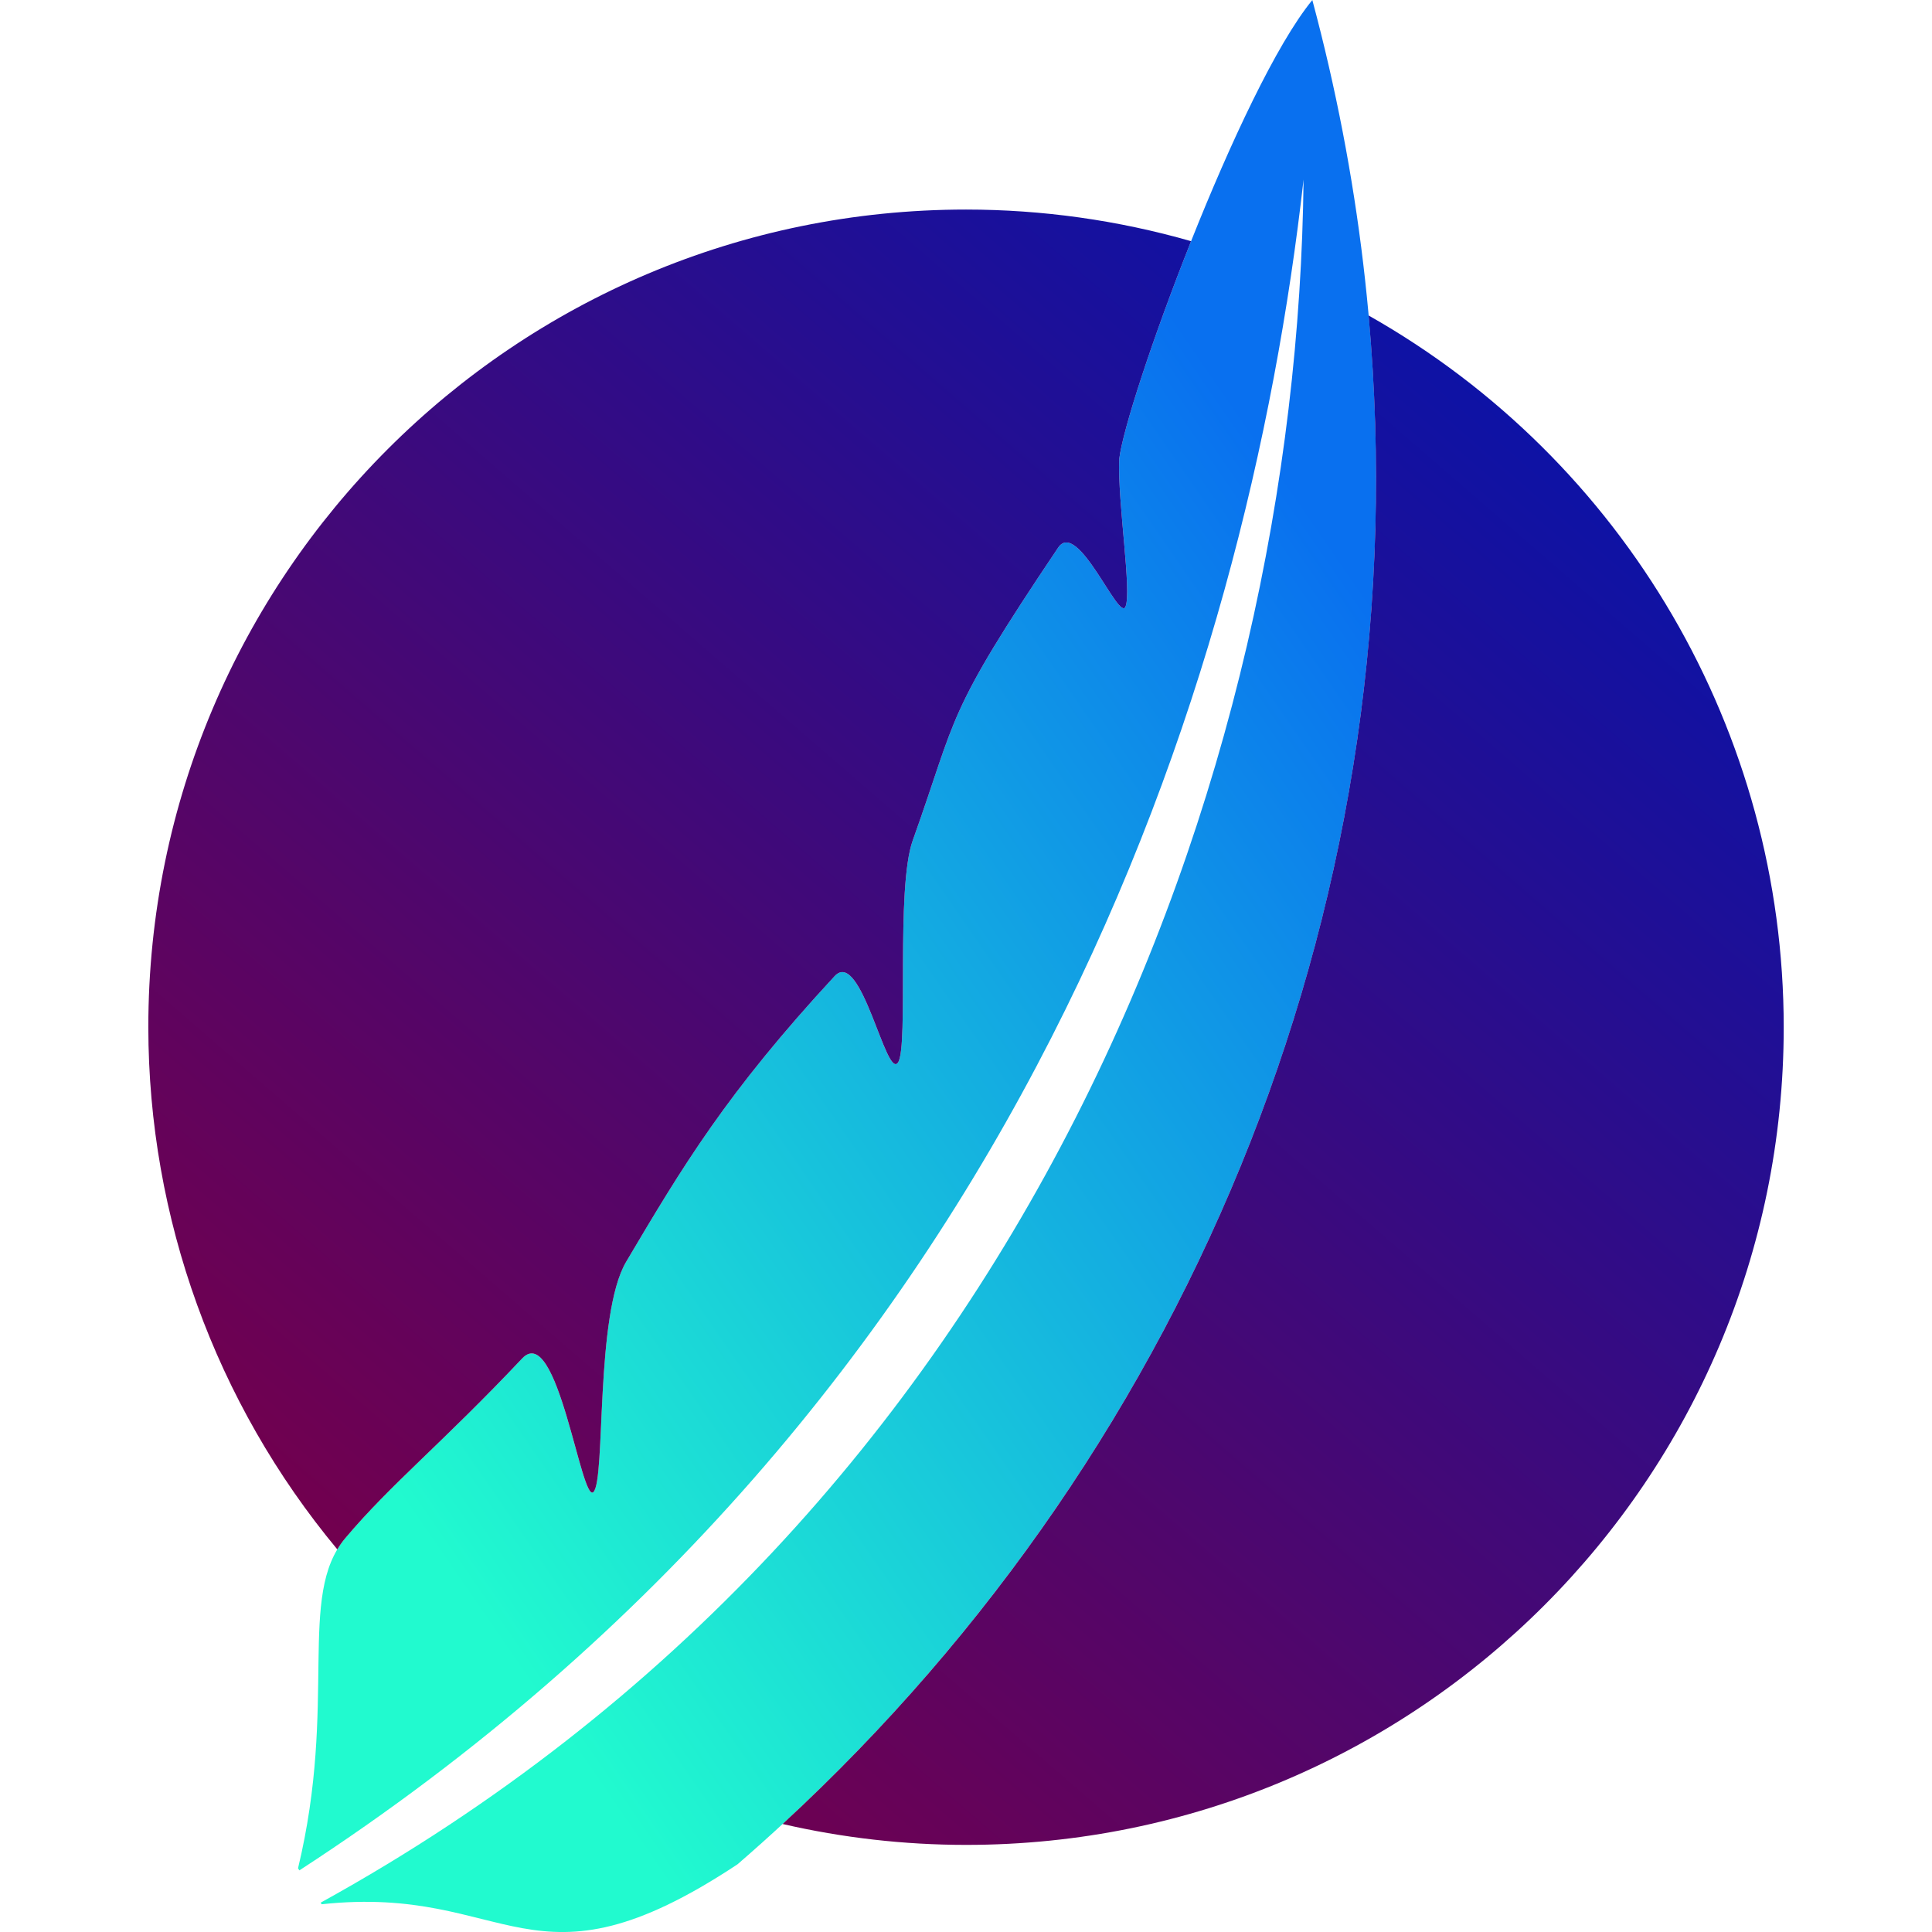
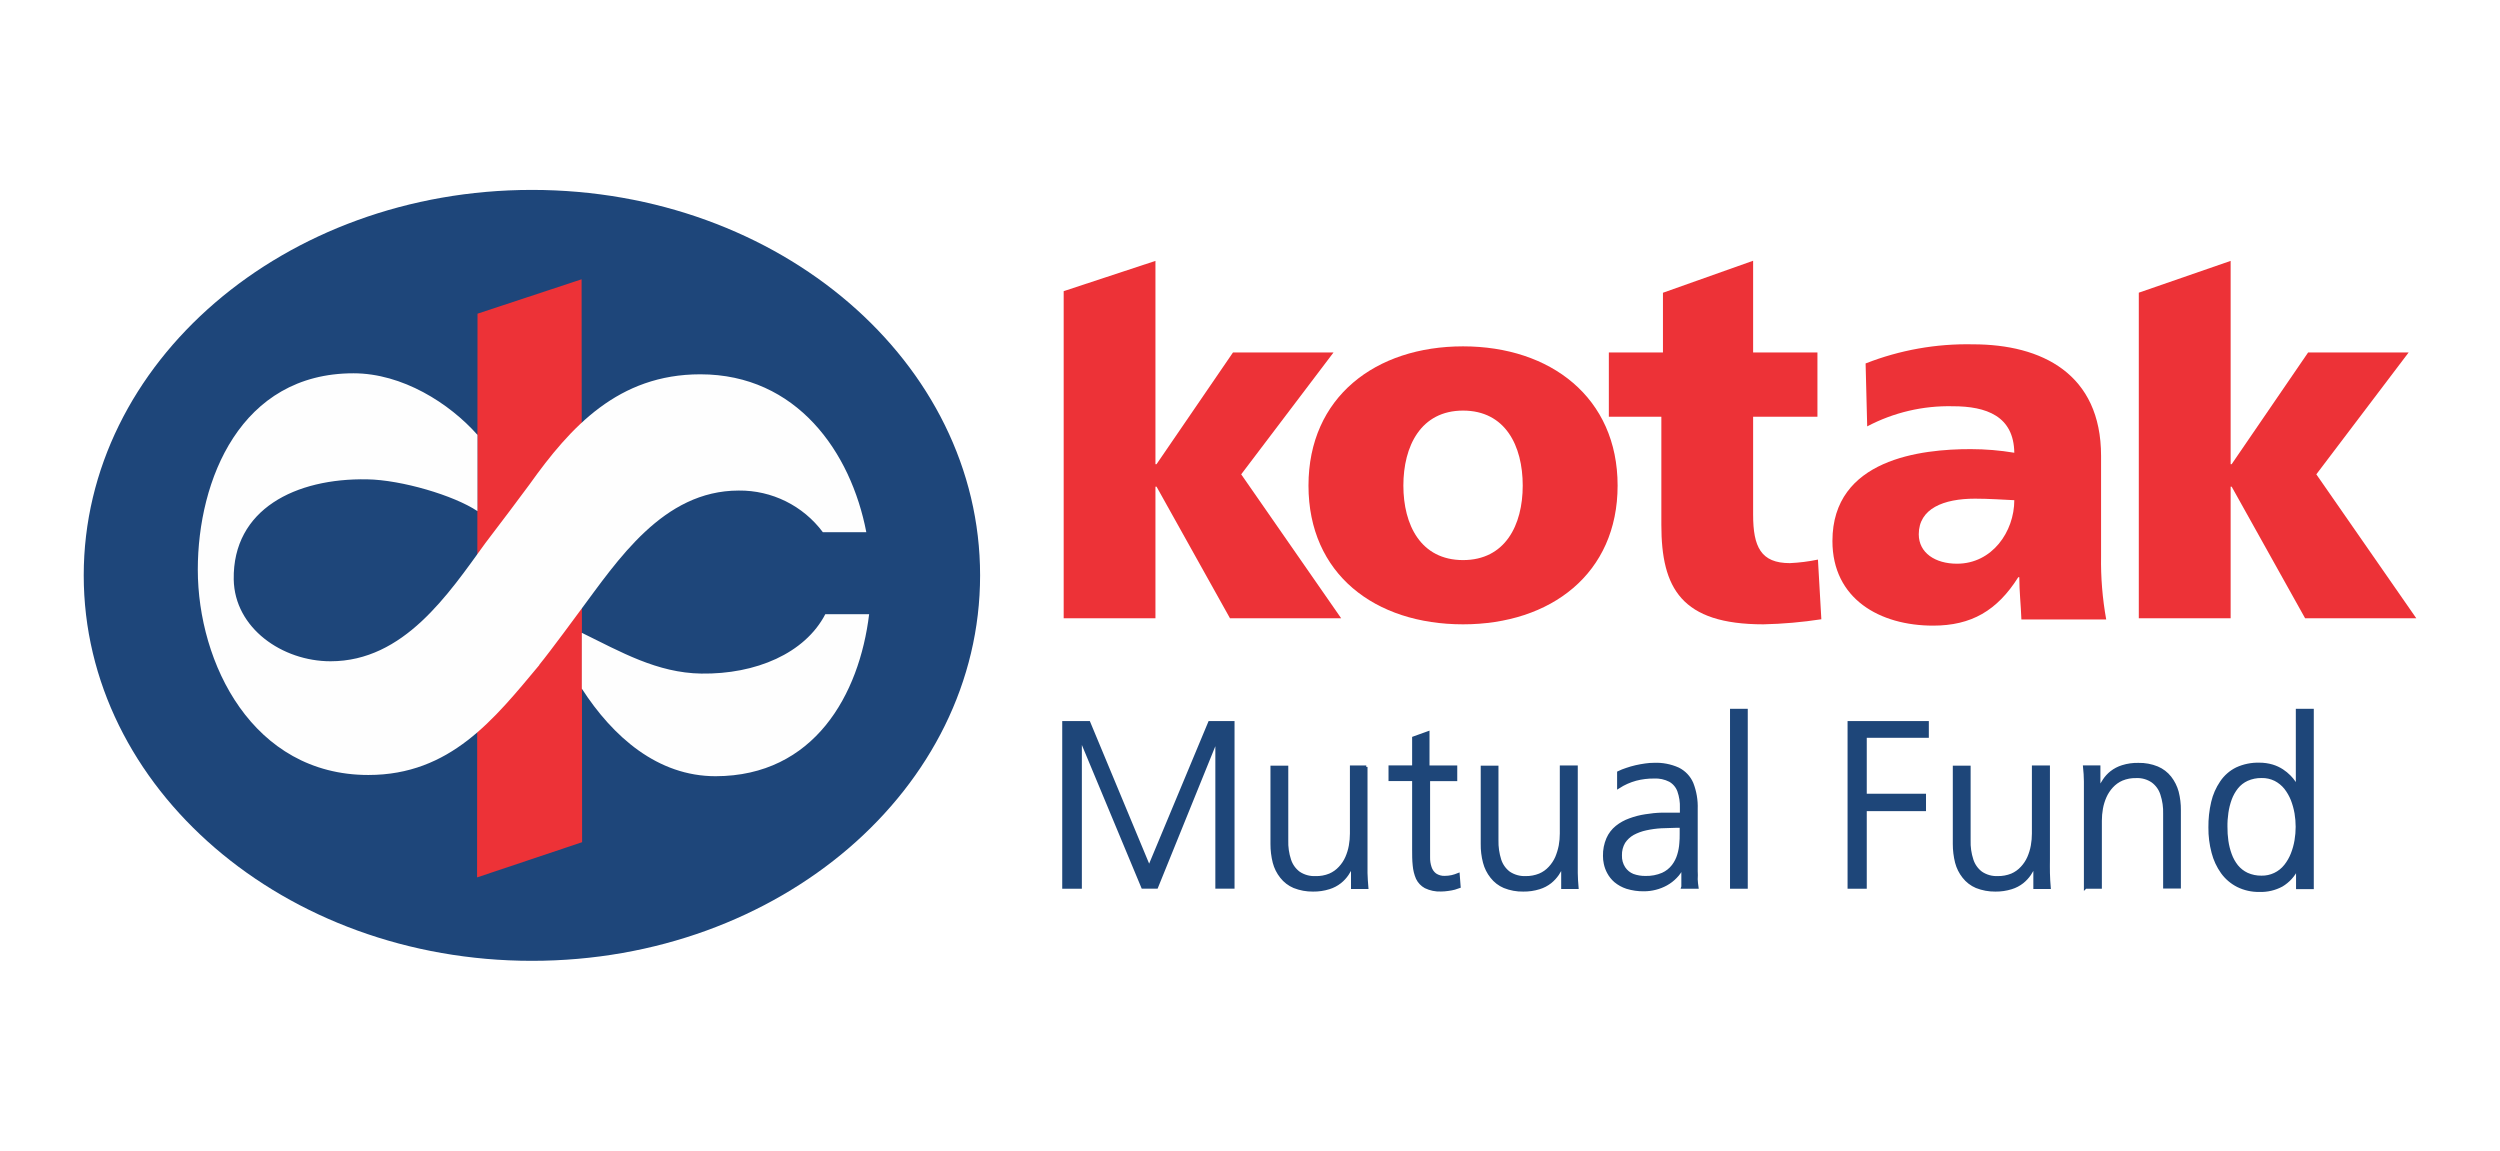
- <svg xmlns="http://www.w3.org/2000/svg" xmlns:xlink="http://www.w3.org/1999/xlink" width="512" height="512" version="1.1" viewBox="0 0 512 512">
+ <svg xmlns="http://www.w3.org/2000/svg" id="Layer_1" data-name="Layer 1" viewBox="0 0 345.17 158.88">
  <defs>
-     <linearGradient id="linearGradient22708">
-       <stop stop-color="#21facf" offset="0" />
-       <stop stop-color="#0970ef" offset="1" />
-     </linearGradient>
-     <linearGradient id="linearGradient6949" x1="68.454" x2="198.59" y1="246.73" y2="96.35" gradientTransform="translate(-5.754,-56.594)" gradientUnits="userSpaceOnUse">
-       <stop stop-color="#72004e" offset="0" />
-       <stop stop-color="#0015b1" offset="1" />
-     </linearGradient>
-     <linearGradient id="linearGradient22718" x1="56.735" x2="155.2" y1="246.96" y2="58.575" gradientUnits="userSpaceOnUse">
-       <stop stop-color="#4f00da" offset="0" />
-       <stop stop-color="#e5311b" offset="1" />
-     </linearGradient>
-     <linearGradient id="linearGradient23463" x1="68.454" x2="198.59" y1="246.73" y2="96.35" gradientUnits="userSpaceOnUse" xlink:href="#linearGradient22708" />
-     <linearGradient id="linearGradient903" x1="54.478" x2="192.1" y1="247.56" y2="9.809" gradientTransform="matrix(.87923 0 0 .87923 -9.551 48.787)" gradientUnits="userSpaceOnUse">
-       <stop stop-color="#dc180d" offset="0" />
-       <stop stop-color="#f96e20" offset=".5" />
-       <stop stop-color="#f4ce41" offset="1" />
-     </linearGradient>
-     <linearGradient id="linearGradient918" x1="39.468" x2="154.99" y1="204.22" y2="124.47" gradientUnits="userSpaceOnUse" xlink:href="#linearGradient22708" />
+     <style>
+   .cls-1{fill:#ED3237;}
+   .cls-2{fill:#1E4679;}
+   .cls-1,.cls-3,.cls-4{fill-rule:evenodd;}.cls-2{stroke:#1E4679;stroke-miterlimit:10;stroke-width:0.4px;}.cls-3{fill:#1e467a;}.cls-4{fill:#ed3237;}.cls-5{fill:#fefefe;}
+ </style>
  </defs>
-   <g transform="matrix(2.473 0 0 2.473 -4.8978 -4.8812)">
-     <path transform="translate(-5.5496,-57.412)" d="m148.16 59.393c-7.71 9.399-19.951 42.888-20.696 49.204-0.17 4.674 1.373 14.231 0.672 15.805-0.719 1.613-5.117-9.446-7.215-6.327-12.219 18.168-10.7 17.731-15.582 31.378-1.836 5.131-0.424 21.99-1.567 23.773-1.273 1.987-3.962-12.31-6.806-9.236-11.603 12.54-16.279 20.379-22.336 30.607-3.359 5.673-2.182 23.33-3.506 24.674-1.302 1.321-3.857-18.326-7.644-14.309-8.519 9.038-14.054 13.441-18.946 19.252-5.198 6.174-0.783 17.584-5.067 35.383l0.145 0.221c77.447-50.308 101.52-127.16 107.61-181.19-0.681 63.93-29.41 142.78-105.33 184.65l0.113 0.171c20.241-2.181 22.307 10.458 44.562-4.284 55.792-48.277 81.856-124.29 61.593-199.78z" display="none" fill="url(#linearGradient903)" />
-     <path transform="translate(-5.5498,-57.412)" d="m148.16 59.393c-7.71 9.399-19.951 42.888-20.696 49.204-0.17 4.674 1.373 14.231 0.672 15.805-0.719 1.613-5.117-9.446-7.215-6.327-12.219 18.168-10.7 17.731-15.582 31.378-1.836 5.131-0.424 21.99-1.567 23.773-1.273 1.987-3.962-12.31-6.806-9.236-11.603 12.54-16.279 20.379-22.336 30.607-3.359 5.673-2.182 23.33-3.506 24.674-1.302 1.321-3.857-18.326-7.644-14.309-8.519 9.038-14.054 13.441-18.946 19.252-5.198 6.174-0.783 17.584-5.067 35.383l0.145 0.221c77.447-50.308 101.52-127.16 107.61-181.19-0.681 63.93-29.41 142.78-105.33 184.65l0.113 0.171c20.241-2.181 22.307 10.458 44.562-4.284 55.792-48.277 81.856-124.29 61.593-199.78z" fill="url(#linearGradient918)" />
-     <g transform="translate(0 2.0218e-5)">
-       <path transform="translate(-5.7543,-56.594)" d="m111.25 81.024c-48.394-1.5e-5 -87.625 39.231-87.625 87.625 0.017 20.443 7.182 40.236 20.253 55.954 0.252-0.422 0.536-0.824 0.858-1.206 4.892-5.81 10.427-10.214 18.946-19.252 3.787-4.018 6.341 15.63 7.644 14.309 1.324-1.344 0.147-19.001 3.506-24.674 6.056-10.228 10.733-18.067 22.336-30.607 2.844-3.074 5.533 11.223 6.806 9.236 1.142-1.782-0.269-18.641 1.566-23.773 4.882-13.647 3.363-13.21 15.582-31.378 2.098-3.119 6.496 7.94 7.215 6.327 0.701-1.573-0.842-11.131-0.672-15.805 0.372-3.15 3.604-13.059 7.705-23.367-7.843-2.247-15.962-3.388-24.12-3.389zm43.142 11.356c5.566 61.595-18.426 120.7-62.796 161.65 6.446 1.486 13.04 2.237 19.655 2.239 48.394 1e-5 87.625-39.231 87.625-87.625-3.1e-4 -31.581-16.995-60.719-44.484-76.268z" display="none" fill="url(#linearGradient22718)" />
-       <path transform="translate(-5.754,-56.594)" d="m111.25 81.024c-48.394-1.5e-5 -87.625 39.231-87.625 87.625 0.017 20.443 7.182 40.236 20.253 55.954 0.252-0.422 0.536-0.824 0.858-1.206 4.892-5.81 10.427-10.214 18.946-19.252 3.787-4.018 6.341 15.63 7.644 14.309 1.324-1.344 0.147-19.001 3.506-24.674 6.056-10.228 10.733-18.067 22.336-30.607 2.844-3.074 5.533 11.223 6.806 9.236 1.142-1.782-0.269-18.641 1.566-23.773 4.882-13.647 3.363-13.21 15.582-31.378 2.098-3.119 6.496 7.94 7.215 6.327 0.701-1.573-0.842-11.131-0.672-15.805 0.372-3.15 3.604-13.059 7.705-23.367-7.843-2.247-15.962-3.388-24.12-3.389zm43.142 11.356c5.566 61.595-18.426 120.7-62.796 161.65 6.446 1.486 13.04 2.237 19.655 2.239 48.394 1e-5 87.625-39.231 87.625-87.625-3.1e-4 -31.581-16.995-60.719-44.484-76.268z" display="none" fill="url(#linearGradient23463)" />
-       <path d="m105.5 24.43c-48.394-1.5e-5 -87.625 39.231-87.625 87.625 0.017 20.443 7.182 40.236 20.253 55.954 0.252-0.422 0.536-0.824 0.858-1.206 4.892-5.81 10.427-10.214 18.946-19.252 3.787-4.018 6.341 15.63 7.644 14.309 1.324-1.344 0.147-19.001 3.506-24.674 6.056-10.228 10.733-18.067 22.336-30.607 2.844-3.074 5.533 11.223 6.806 9.236 1.142-1.782-0.269-18.641 1.566-23.773 4.882-13.647 3.363-13.21 15.582-31.378 2.098-3.119 6.496 7.94 7.215 6.327 0.701-1.573-0.842-11.131-0.672-15.805 0.372-3.15 3.604-13.059 7.705-23.367-7.843-2.247-15.962-3.388-24.12-3.389zm43.142 11.356c5.566 61.595-18.426 120.7-62.796 161.65 6.446 1.486 13.04 2.237 19.655 2.239 48.394 1e-5 87.625-39.231 87.625-87.625-3.1e-4 -31.581-16.995-60.719-44.484-76.268z" fill="url(#linearGradient6949)" />
-     </g>
-   </g>
+   <path class="cls-1" d="M202,86.2c12.12,0,21.34-7,21.34-19.16S214.07,47.82,202,47.82s-21.34,7-21.34,19.22S189.84,86.2,202,86.2Zm0-8.87c-5.84,0-8.24-4.86-8.24-10.29s2.4-10.35,8.24-10.35,8.24,4.86,8.24,10.35S207.8,77.33,202,77.33Z" />
+   <path class="cls-1" d="M222.13,57.54h7.25V72.47c0,8.73,2.75,13.73,14.09,13.73a61.26,61.26,0,0,0,8-.7L251,77.26a24.22,24.22,0,0,1-3.88.49c-4,0-5.07-2.25-5.07-6.69V57.54h8.88V48.66h-8.88V36L229.6,40.42v8.24h-7.47Z" />
+   <polygon class="cls-1" points="295.3 85.36 307.98 85.36 307.98 67.19 308.12 67.19 318.26 85.36 333.61 85.36 319.81 65.49 332.56 48.66 318.68 48.66 308.12 64.09 307.98 64.09 307.98 36.02 295.3 40.41 295.3 85.36 295.3 85.36" />
+   <polygon class="cls-1" points="146.86 85.36 159.53 85.36 159.53 67.19 159.68 67.19 169.82 85.36 185.17 85.36 171.37 65.49 184.12 48.66 170.24 48.66 159.68 64.09 159.53 64.09 159.53 36.02 146.86 40.2 146.86 85.36 146.86 85.36" />
+   <path class="cls-1" d="M290.8,85.53a45.21,45.21,0,0,1-.71-8.77V62.94c0-11.34-8.2-15.4-17.68-15.4a38.36,38.36,0,0,0-14.83,2.64l.22,8.69a24.1,24.1,0,0,1,11.83-2.78c4.63,0,8.41,1.36,8.48,6.42a36.53,36.53,0,0,0-6-.5C265.28,62,253,63.36,253,74.7c0,8,6.56,11.68,13.9,11.68,5.27,0,8.84-2.06,11.76-6.69h.14c0,1.92.22,3.85.29,5.84ZM264.92,73.77c0-3.56,3.43-4.92,7.77-4.92,1.93,0,3.78.14,5.42.21,0,4.35-3.06,8.77-7.91,8.77C267.2,77.83,264.92,76.34,264.92,73.77Z" />
+   <path class="cls-2" d="M146.92,122.51h2.25V102h.06l8.54,20.5h1.92L168,102h0v20.5h2.25V99.76H167l-8.34,20-8.32-20h-3.48v22.75Zm41.72-16.62h-2.06v9.19a9.57,9.57,0,0,1-.15,1.69,7.23,7.23,0,0,1-.5,1.64,5,5,0,0,1-.92,1.39,4.09,4.09,0,0,1-1.4,1,4.89,4.89,0,0,1-2,.36,3.83,3.83,0,0,1-2.28-.64,3.61,3.61,0,0,1-1.27-1.78,7.89,7.89,0,0,1-.39-2.73v-10.1h-2.06v10.62a10.33,10.33,0,0,0,.31,2.54,5.38,5.38,0,0,0,1,2,4.41,4.41,0,0,0,1.76,1.35,6.86,6.86,0,0,0,2.61.48,7.1,7.1,0,0,0,2.2-.32,4.67,4.67,0,0,0,1.53-.8,4.89,4.89,0,0,0,1-1.08,7.73,7.73,0,0,0,.64-1.16h.07v3h2c-.06-.67-.1-1.33-.12-2V105.89Zm12.32,0h-3.79v-4.73l-2,.72v4h-3.26v1.76h3.26v9.71c0,.71,0,1.43.08,2.14a5.68,5.68,0,0,0,.44,1.77,2.66,2.66,0,0,0,1.13,1.19,4.46,4.46,0,0,0,2.13.44,6.74,6.74,0,0,0,1-.08,6.51,6.51,0,0,0,.88-.17c.22-.06.43-.13.64-.21l-.13-1.69a6.31,6.31,0,0,1-.87.28,4.79,4.79,0,0,1-1,.11,2.2,2.2,0,0,1-1.31-.37,2,2,0,0,1-.7-1,4.06,4.06,0,0,1-.21-1.38V107.65H201v-1.76Zm16.65,0h-2.05v9.19a9.57,9.57,0,0,1-.15,1.69,8.62,8.62,0,0,1-.5,1.64,5.17,5.17,0,0,1-.92,1.39,4,4,0,0,1-1.41,1,5,5,0,0,1-1.94.36,3.88,3.88,0,0,1-2.29-.64,3.61,3.61,0,0,1-1.27-1.78,8.39,8.39,0,0,1-.39-2.73v-10.1h-2.05v10.62a9.45,9.45,0,0,0,.31,2.54,5.38,5.38,0,0,0,1,2,4.38,4.38,0,0,0,1.75,1.35,6.69,6.69,0,0,0,2.62.48,7.1,7.1,0,0,0,2.2-.32,4.67,4.67,0,0,0,1.53-.8,5.14,5.14,0,0,0,1-1.08,7.73,7.73,0,0,0,.64-1.16h.06v3h2c-.06-.67-.1-1.33-.11-2s0-1.3,0-1.93V105.89Zm14.7,16.62h2a10.61,10.61,0,0,1-.11-1.12,8.55,8.55,0,0,0,0-1.12v-8.58a8.84,8.84,0,0,0-.6-3.53,4,4,0,0,0-1.9-2,7.38,7.38,0,0,0-3.34-.64,8.08,8.08,0,0,0-1.2.09c-.43.06-.87.14-1.31.24a12,12,0,0,0-1.28.37,8.14,8.14,0,0,0-1.1.44v2a8.62,8.62,0,0,1,2.38-1.06,9.64,9.64,0,0,1,2.51-.31,4.35,4.35,0,0,1,2.21.47,2.74,2.74,0,0,1,1.21,1.43,6.36,6.36,0,0,1,.36,2.37v.84h-2.64a16.13,16.13,0,0,0-2.31.22,10.81,10.81,0,0,0-2.17.56,6.23,6.23,0,0,0-1.8,1,4.29,4.29,0,0,0-1.24,1.62,5.69,5.69,0,0,0-.46,2.37,4.71,4.71,0,0,0,.11,1.06,4.55,4.55,0,0,0,.45,1.23,4.15,4.15,0,0,0,.94,1.18,4.87,4.87,0,0,0,1.59.88,7.66,7.66,0,0,0,2.38.34,6.37,6.37,0,0,0,1.57-.2,6.24,6.24,0,0,0,1.5-.59,5.5,5.5,0,0,0,1.3-1,4.45,4.45,0,0,0,.91-1.32h.07v2.67Zm-.2-7.37a11.48,11.48,0,0,1-.05,1.31,7,7,0,0,1-.29,1.58,4.67,4.67,0,0,1-.76,1.51,3.79,3.79,0,0,1-1.45,1.15,5.68,5.68,0,0,1-2.37.45,4.93,4.93,0,0,1-1.74-.29,2.68,2.68,0,0,1-1.23-1,3,3,0,0,1-.48-1.75,3.41,3.41,0,0,1,.46-1.82,3.68,3.68,0,0,1,1.25-1.17,6.83,6.83,0,0,1,1.8-.66,13.43,13.43,0,0,1,2.1-.29c.74,0,1.46-.07,2.18-.07h.58v1Zm6.95,7.37h2.05V98.06h-2.05Zm16.23,0h2.25V111.79h8.18v-2h-8.18v-8.12h8.57V99.76H255.29v22.75Zm27.5-16.62h-2.05v9.19a9.57,9.57,0,0,1-.15,1.69,7.23,7.23,0,0,1-.5,1.64,5,5,0,0,1-.92,1.39,4.09,4.09,0,0,1-1.4,1,5,5,0,0,1-1.95.36,3.83,3.83,0,0,1-2.28-.64,3.61,3.61,0,0,1-1.27-1.78,7.89,7.89,0,0,1-.39-2.73v-10.1h-2.06v10.62a10.33,10.33,0,0,0,.31,2.54,5.38,5.38,0,0,0,1,2,4.41,4.41,0,0,0,1.76,1.35,6.86,6.86,0,0,0,2.61.48,7.1,7.1,0,0,0,2.2-.32,4.67,4.67,0,0,0,1.53-.8,5.14,5.14,0,0,0,1-1.08,7.73,7.73,0,0,0,.64-1.16h.07v3h2c-.06-.67-.09-1.33-.11-2s0-1.3,0-1.93V105.89Zm5.15,16.62H290v-9.19a9.68,9.68,0,0,1,.15-1.7,7.15,7.15,0,0,1,.5-1.63,5.22,5.22,0,0,1,.92-1.4,4.09,4.09,0,0,1,1.4-1,4.82,4.82,0,0,1,1.95-.36,3.7,3.7,0,0,1,2.28.64,3.51,3.51,0,0,1,1.27,1.78,7.87,7.87,0,0,1,.39,2.72v10.11h2.05v-10.6a9.84,9.84,0,0,0-.3-2.53,5.7,5.7,0,0,0-1-2,4.45,4.45,0,0,0-1.76-1.34,6.5,6.5,0,0,0-2.61-.48,6.81,6.81,0,0,0-2.2.31,4.77,4.77,0,0,0-1.53.8,4.7,4.7,0,0,0-1,1.09,7.18,7.18,0,0,0-.64,1.15h-.07v-3h-2c.07.66.11,1.32.12,2s0,1.3,0,1.94v12.71Zm31.29-24.45h-2.05v10.63h-.07a2.65,2.65,0,0,0-.33-.65,5.47,5.47,0,0,0-.68-.83,6.07,6.07,0,0,0-1-.82,5.41,5.41,0,0,0-1.38-.64,6.21,6.21,0,0,0-1.77-.25,7,7,0,0,0-3.13.64A5.46,5.46,0,0,0,306.7,108a8.22,8.22,0,0,0-1.21,2.76,14.64,14.64,0,0,0-.38,3.49,12.88,12.88,0,0,0,.43,3.44,8.28,8.28,0,0,0,1.28,2.76,6,6,0,0,0,2.14,1.83,6.49,6.49,0,0,0,3,.67,6.07,6.07,0,0,0,3.07-.72,5.41,5.41,0,0,0,2.11-2.31h.07v2.64h2.05V98.06ZM307.34,114.2a12.15,12.15,0,0,1,.13-2,9.41,9.41,0,0,1,.47-1.88,5.79,5.79,0,0,1,.89-1.59,3.89,3.89,0,0,1,1.41-1.1,4.75,4.75,0,0,1,2-.41,4.07,4.07,0,0,1,1.91.42,4.42,4.42,0,0,1,1.4,1.14,6.68,6.68,0,0,1,.93,1.62,10,10,0,0,1,.52,1.87,11.36,11.36,0,0,1,0,3.77,9.26,9.26,0,0,1-.52,1.87,6.37,6.37,0,0,1-.93,1.62,4.11,4.11,0,0,1-3.31,1.57,4.75,4.75,0,0,1-2-.41,4.09,4.09,0,0,1-1.41-1.1,5.7,5.7,0,0,1-.89-1.6,9.32,9.32,0,0,1-.47-1.87,13.35,13.35,0,0,1-.13-2Z" />
+   <path class="cls-3" d="M11.56,79.44c0-29.4,27.7-53.22,61.88-53.22S135.32,50,135.32,79.44s-27.7,53.22-61.88,53.22S11.56,108.83,11.56,79.44Z" />
+   <polygon class="cls-4" points="65.93 43.31 80.3 38.56 80.37 116.28 65.87 121.14 65.93 43.31 65.93 43.31" />
+   <path class="cls-5" d="M120,84.8c-1.35,11.12-7.59,22.35-21.2,22.37-8,0-14.17-5.43-18.47-12.09V87.37C85.7,90,90.73,92.91,96.83,93c7.52.11,14.31-2.79,17.12-8.2Zm-45.52,7C68.21,99.31,62.17,107,50.86,107c-16,0-23.55-15.45-23.55-28.36,0-12.41,5.92-27.1,21.49-27.1,6.75,0,13.25,4.13,17.12,8.5V70.57c-3.24-2.17-10.49-4.31-15.22-4.39C40.82,66,32.12,70.29,32.27,80c.11,6.74,6.73,11.3,13.36,11.3C55.76,91.3,61.89,82.05,67,75c1.43-1.84,5.46-7.23,6.09-8.09,5.7-8,12.29-15.23,23.6-15.23,13.32,0,20.8,10.74,22.92,21.8h-6A14.29,14.29,0,0,0,102,67.73c-10.47,0-16.72,9.63-22,16.72,0,0-4.07,5.55-5.54,7.33Z" />
</svg>
